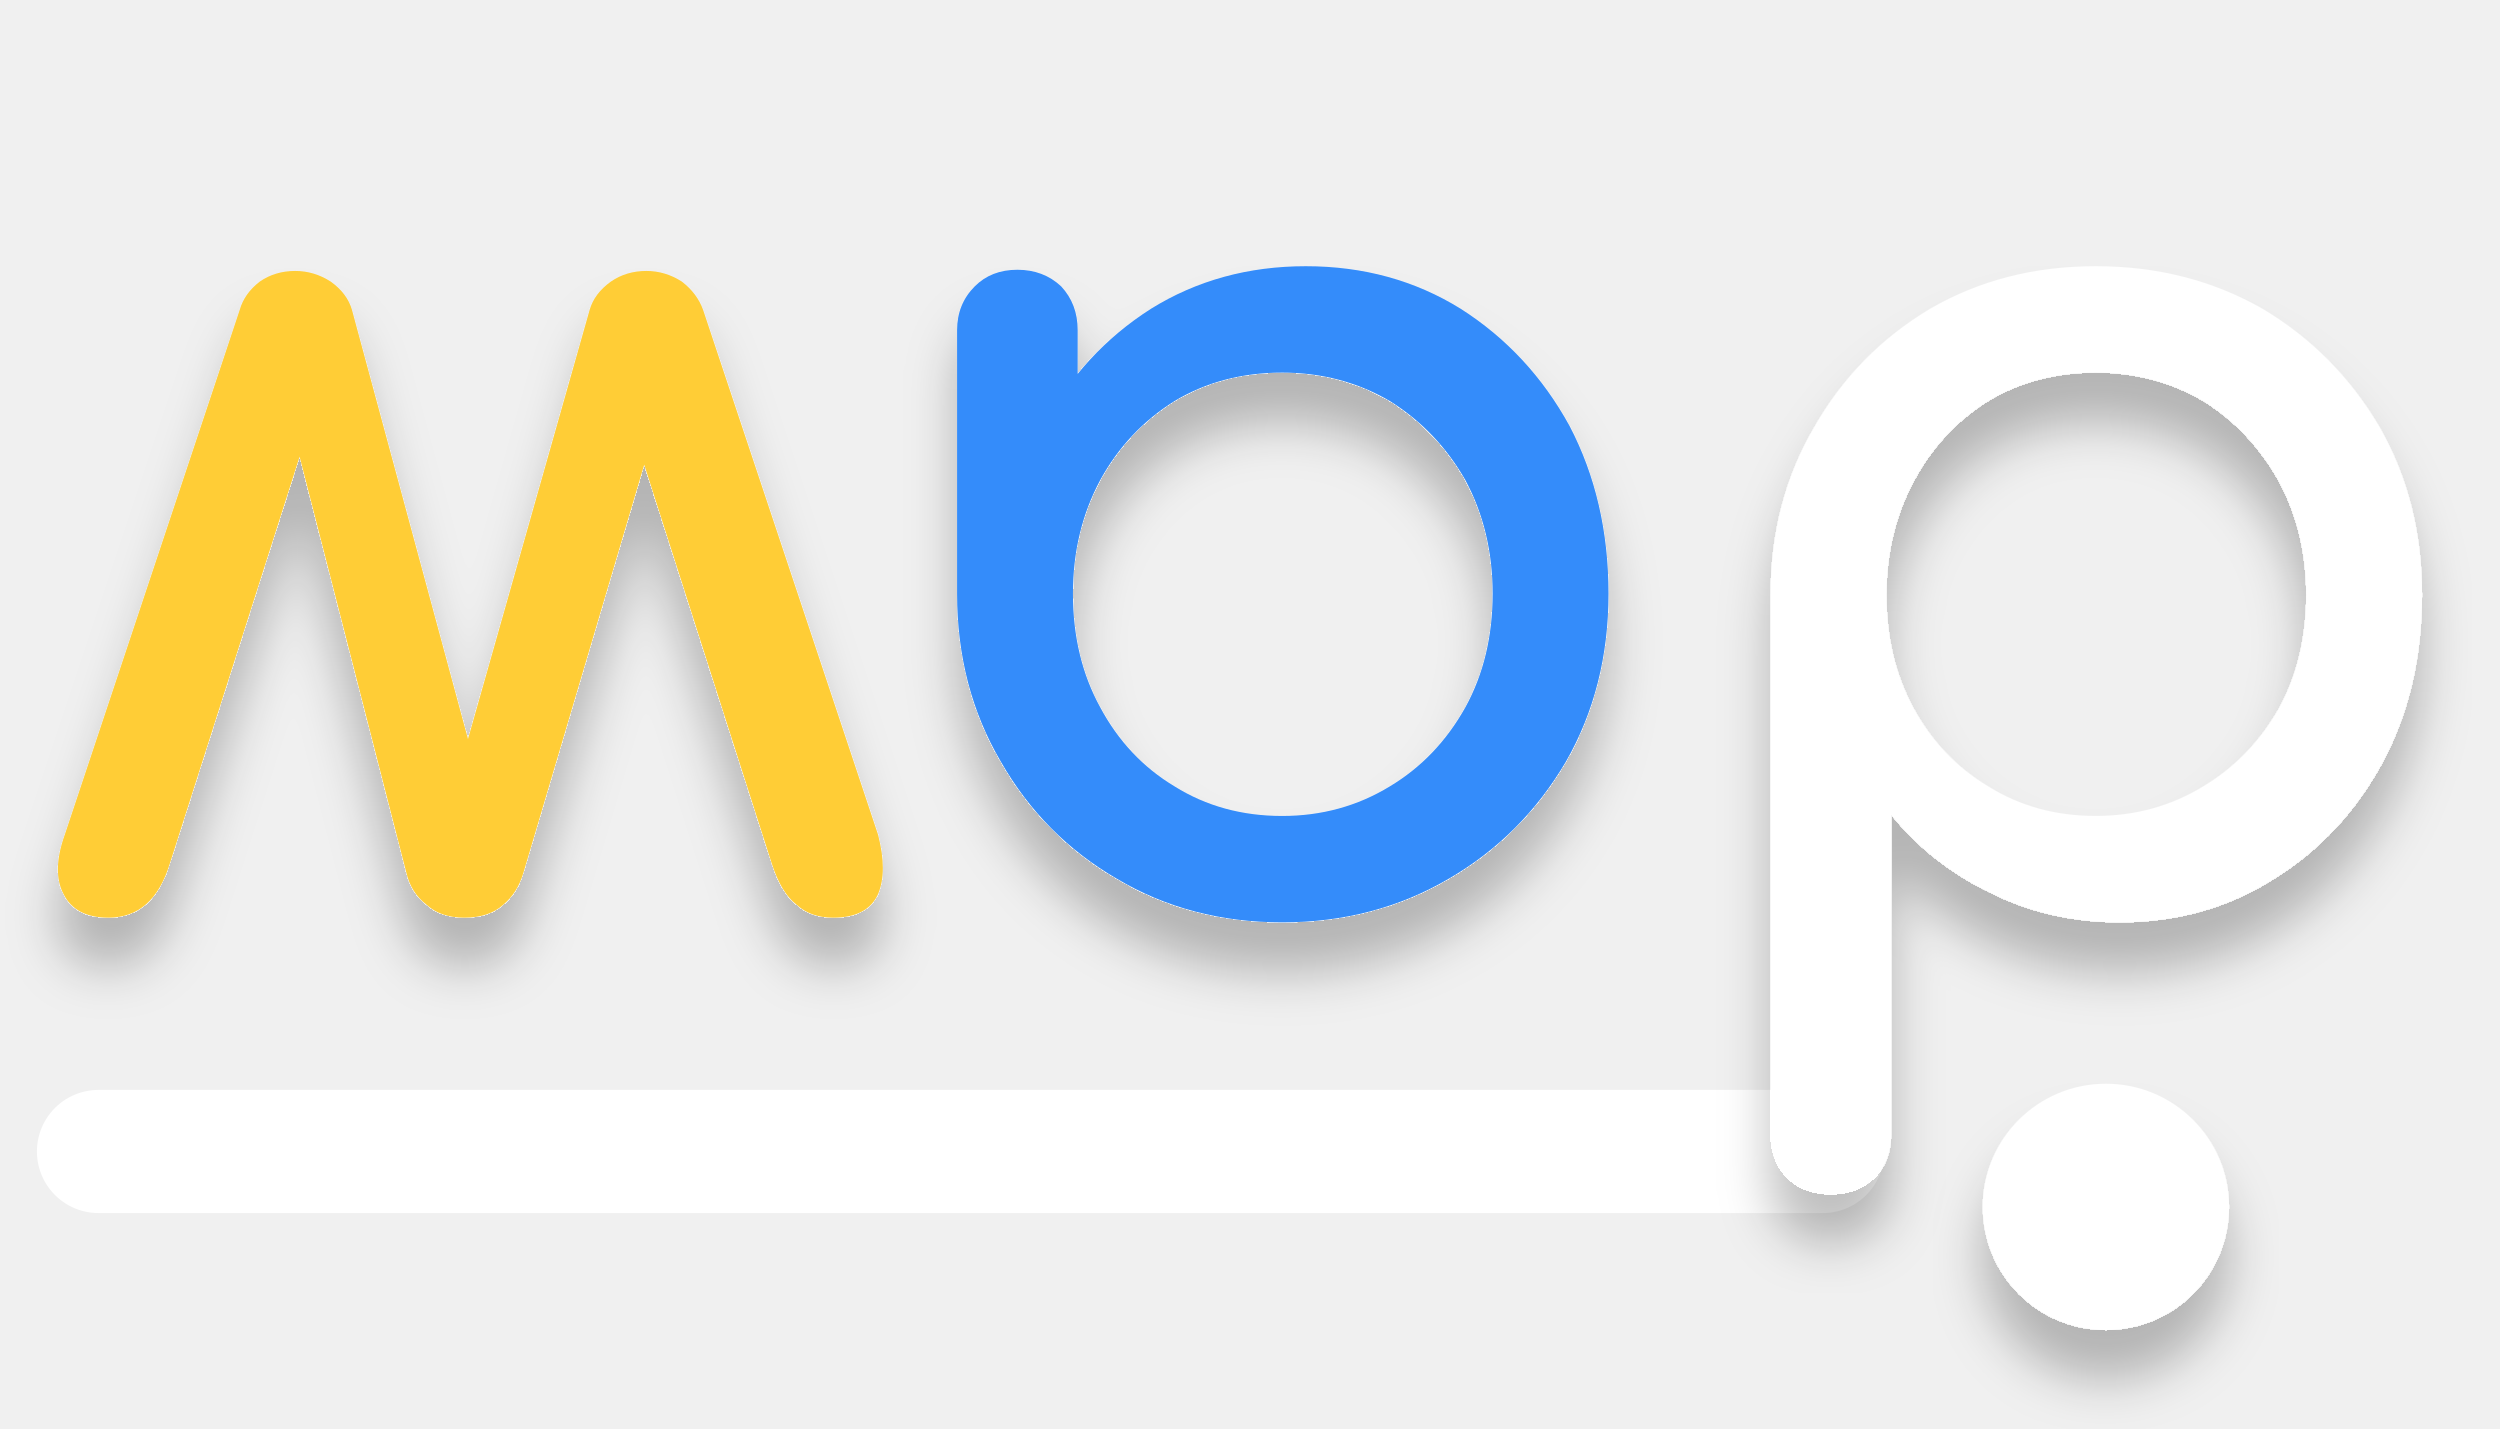
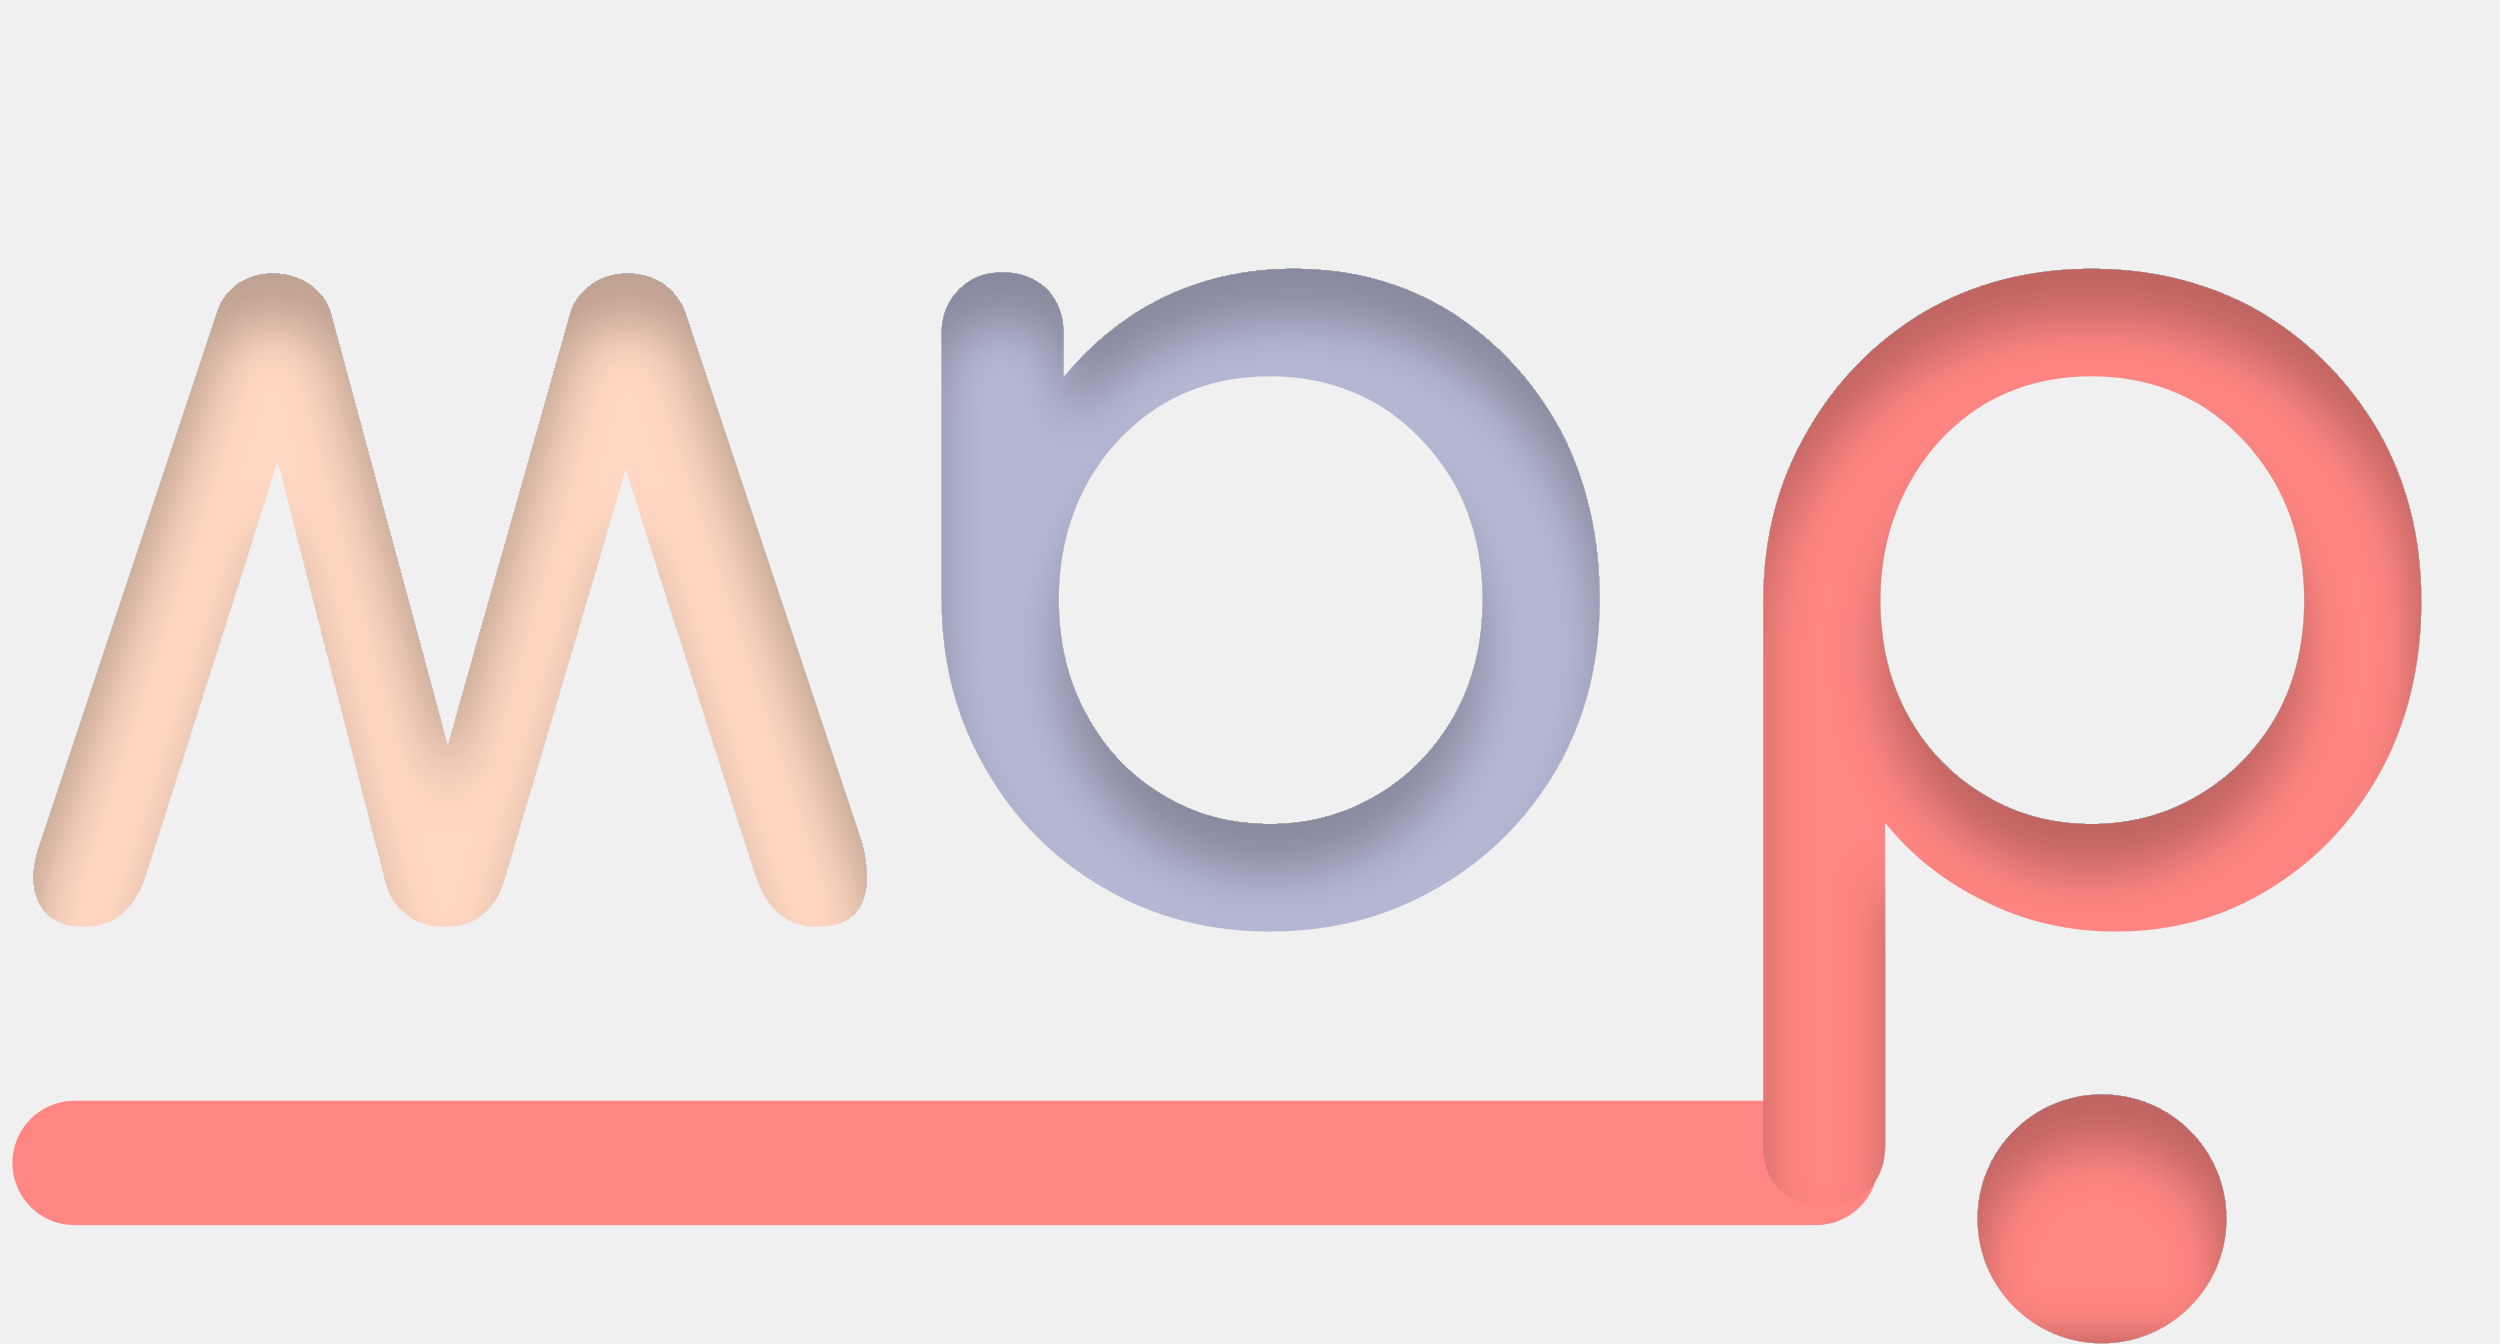
- <svg xmlns="http://www.w3.org/2000/svg" width="203" height="116" viewBox="0 0 203 116" fill="none">
-   <line x1="7.998" y1="93.5" x2="148.002" y2="93.5" stroke="white" stroke-width="10" stroke-linecap="round" />
-   <g filter="url(#filter0_d_8_71)">
-     <circle cx="171" cy="98" r="10" fill="white" />
+ <svg xmlns="http://www.w3.org/2000/svg" width="201" height="108" viewBox="0 0 201 108" fill="none">
+   <line x1="5.999" y1="93.5" x2="146.002" y2="93.5" stroke="#FF8682" stroke-width="10" stroke-linecap="round" />
+   <g filter="url(#filter0_i_198_547)">
+     <circle cx="169" cy="98" r="10" fill="#FF8682" />
  </g>
-   <g filter="url(#filter1_d_8_71)">
-     <path d="M170.174 21.616C175.166 21.616 179.678 22.768 183.71 25.072C187.678 27.44 190.846 30.64 193.214 34.672C195.518 38.704 196.67 43.248 196.67 48.304C196.67 53.36 195.614 57.872 193.502 61.84C191.326 65.872 188.382 69.04 184.67 71.344C180.958 73.712 176.766 74.896 172.094 74.896C168.318 74.896 164.83 74.096 161.63 72.496C158.43 70.96 155.742 68.848 153.566 66.16V92.08C153.566 93.552 153.118 94.736 152.222 95.632C151.262 96.528 150.078 96.976 148.67 96.976C147.198 96.976 146.014 96.528 145.118 95.632C144.222 94.736 143.774 93.552 143.774 92.08V48.304C143.774 43.248 144.958 38.704 147.326 34.672C149.63 30.64 152.766 27.44 156.734 25.072C160.702 22.768 165.182 21.616 170.174 21.616ZM170.174 30.256C166.91 30.256 163.998 31.024 161.438 32.56C158.878 34.16 156.862 36.336 155.39 39.088C153.918 41.84 153.182 44.912 153.182 48.304C153.182 51.76 153.918 54.832 155.39 57.52C156.862 60.208 158.878 62.32 161.438 63.856C163.998 65.456 166.91 66.256 170.174 66.256C173.374 66.256 176.286 65.456 178.91 63.856C181.47 62.32 183.518 60.208 185.054 57.52C186.526 54.832 187.262 51.76 187.262 48.304C187.262 44.912 186.526 41.84 185.054 39.088C183.518 36.336 181.47 34.16 178.91 32.56C176.286 31.024 173.374 30.256 170.174 30.256Z" fill="white" />
-     <path d="M106.034 21.616C110.706 21.616 114.898 22.768 118.61 25.072C122.322 27.44 125.266 30.608 127.442 34.576C129.554 38.608 130.61 43.152 130.61 48.208C130.61 53.264 129.458 57.808 127.154 61.84C124.786 65.872 121.618 69.04 117.65 71.344C113.618 73.712 109.106 74.896 104.114 74.896C99.123 74.896 94.642 73.712 90.674 71.344C86.707 69.04 83.57 65.872 81.266 61.84C78.898 57.808 77.715 53.264 77.715 48.208H81.459C81.459 43.152 82.546 38.608 84.722 34.576C86.835 30.608 89.746 27.44 93.459 25.072C97.171 22.768 101.362 21.616 106.034 21.616ZM104.114 30.256C100.85 30.256 97.939 31.024 95.379 32.56C92.819 34.16 90.802 36.304 89.331 38.992C87.859 41.744 87.123 44.816 87.123 48.208C87.123 51.664 87.859 54.736 89.331 57.424C90.802 60.176 92.819 62.32 95.379 63.856C97.939 65.456 100.85 66.256 104.114 66.256C107.314 66.256 110.226 65.456 112.85 63.856C115.41 62.32 117.458 60.176 118.994 57.424C120.466 54.736 121.202 51.664 121.202 48.208C121.202 44.816 120.466 41.744 118.994 38.992C117.458 36.304 115.41 34.16 112.85 32.56C110.226 31.024 107.314 30.256 104.114 30.256ZM82.611 21.904C84.019 21.904 85.203 22.352 86.162 23.248C87.058 24.208 87.507 25.392 87.507 26.8V41.488L85.683 51.664L77.715 48.208V26.8C77.715 25.392 78.195 24.208 79.154 23.248C80.05 22.352 81.203 21.904 82.611 21.904Z" fill="#348CFA" />
-     <path d="M52.485 22C53.509 22 54.469 22.288 55.365 22.864C56.197 23.504 56.773 24.272 57.093 25.168L71.301 67.792C71.813 69.776 71.813 71.376 71.301 72.592C70.725 73.872 69.509 74.512 67.653 74.512C66.437 74.512 65.445 74.16 64.677 73.456C63.845 72.816 63.173 71.696 62.661 70.096L50.565 32.272H53.925L42.501 70.864C42.181 71.952 41.637 72.816 40.869 73.456C40.101 74.16 39.045 74.512 37.701 74.512C36.421 74.512 35.397 74.16 34.629 73.456C33.797 72.816 33.253 71.952 32.997 70.864L23.685 34.576H25.125L13.797 70.096C12.901 73.04 11.237 74.512 8.805 74.512C7.013 74.512 5.797 73.872 5.157 72.592C4.517 71.376 4.549 69.776 5.253 67.792L19.461 25.168C19.717 24.272 20.261 23.504 21.093 22.864C21.925 22.288 22.885 22 23.973 22C24.997 22 25.957 22.288 26.853 22.864C27.749 23.504 28.325 24.272 28.581 25.168L38.469 61.744H37.509L47.877 25.168C48.133 24.272 48.709 23.504 49.605 22.864C50.437 22.288 51.397 22 52.485 22Z" fill="#FFCD36" />
+   <g filter="url(#filter1_i_198_547)">
+     <path d="M168.174 21.616C173.166 21.616 177.678 22.768 181.71 25.072C185.678 27.44 188.846 30.64 191.214 34.672C193.518 38.704 194.67 43.248 194.67 48.304C194.67 53.36 193.614 57.872 191.502 61.84C189.326 65.872 186.382 69.04 182.67 71.344C178.958 73.712 174.766 74.896 170.094 74.896C166.318 74.896 162.83 74.096 159.63 72.496C156.43 70.96 153.742 68.848 151.566 66.16V92.08C151.566 93.552 151.118 94.736 150.222 95.632C149.262 96.528 148.078 96.976 146.67 96.976C145.198 96.976 144.014 96.528 143.118 95.632C142.222 94.736 141.774 93.552 141.774 92.08V48.304C141.774 43.248 142.958 38.704 145.326 34.672C147.63 30.64 150.766 27.44 154.734 25.072C158.702 22.768 163.182 21.616 168.174 21.616ZM168.174 30.256C164.91 30.256 161.998 31.024 159.438 32.56C156.878 34.16 154.862 36.336 153.39 39.088C151.918 41.84 151.182 44.912 151.182 48.304C151.182 51.76 151.918 54.832 153.39 57.52C154.862 60.208 156.878 62.32 159.438 63.856C161.998 65.456 164.91 66.256 168.174 66.256C171.374 66.256 174.286 65.456 176.91 63.856C179.47 62.32 181.518 60.208 183.054 57.52C184.526 54.832 185.262 51.76 185.262 48.304C185.262 44.912 184.526 41.84 183.054 39.088C181.518 36.336 179.47 34.16 176.91 32.56C174.286 31.024 171.374 30.256 168.174 30.256Z" fill="#FF8682" />
+     <path d="M104.034 21.616C108.706 21.616 112.898 22.768 116.61 25.072C120.322 27.44 123.266 30.608 125.442 34.576C127.554 38.608 128.61 43.152 128.61 48.208C128.61 53.264 127.458 57.808 125.154 61.84C122.786 65.872 119.618 69.04 115.65 71.344C111.618 73.712 107.106 74.896 102.114 74.896C97.123 74.896 92.642 73.712 88.674 71.344C84.707 69.04 81.57 65.872 79.266 61.84C76.898 57.808 75.715 53.264 75.715 48.208H79.459C79.459 43.152 80.546 38.608 82.722 34.576C84.835 30.608 87.746 27.44 91.459 25.072C95.171 22.768 99.362 21.616 104.034 21.616ZM102.114 30.256C98.85 30.256 95.939 31.024 93.379 32.56C90.819 34.16 88.802 36.304 87.331 38.992C85.859 41.744 85.123 44.816 85.123 48.208C85.123 51.664 85.859 54.736 87.331 57.424C88.802 60.176 90.819 62.32 93.379 63.856C95.939 65.456 98.85 66.256 102.114 66.256C105.314 66.256 108.226 65.456 110.85 63.856C113.41 62.32 115.458 60.176 116.994 57.424C118.466 54.736 119.202 51.664 119.202 48.208C119.202 44.816 118.466 41.744 116.994 38.992C115.458 36.304 113.41 34.16 110.85 32.56C108.226 31.024 105.314 30.256 102.114 30.256ZM80.611 21.904C82.019 21.904 83.203 22.352 84.162 23.248C85.058 24.208 85.507 25.392 85.507 26.8V41.488L83.683 51.664L75.715 48.208V26.8C75.715 25.392 76.195 24.208 77.154 23.248C78.05 22.352 79.203 21.904 80.611 21.904Z" fill="#B5B8D3" />
+     <path d="M50.485 22C51.509 22 52.469 22.288 53.365 22.864C54.197 23.504 54.773 24.272 55.093 25.168L69.301 67.792C69.813 69.776 69.813 71.376 69.301 72.592C68.725 73.872 67.509 74.512 65.653 74.512C64.437 74.512 63.445 74.16 62.677 73.456C61.845 72.816 61.173 71.696 60.661 70.096L48.565 32.272H51.925L40.501 70.864C40.181 71.952 39.637 72.816 38.869 73.456C38.101 74.16 37.045 74.512 35.701 74.512C34.421 74.512 33.397 74.16 32.629 73.456C31.797 72.816 31.253 71.952 30.997 70.864L21.685 34.576H23.125L11.797 70.096C10.901 73.04 9.237 74.512 6.805 74.512C5.013 74.512 3.797 73.872 3.157 72.592C2.517 71.376 2.549 69.776 3.253 67.792L17.461 25.168C17.717 24.272 18.261 23.504 19.093 22.864C19.925 22.288 20.885 22 21.973 22C22.997 22 23.957 22.288 24.853 22.864C25.749 23.504 26.325 24.272 26.581 25.168L36.469 61.744H35.509L45.877 25.168C46.133 24.272 46.709 23.504 47.605 22.864C48.437 22.288 49.397 22 50.485 22Z" fill="#FFD7C2" />
  </g>
  <defs>
-     <filter id="filter0_d_8_71" x="157" y="88" width="28" height="28" filterUnits="userSpaceOnUse" color-interpolation-filters="sRGB">
+     <filter id="filter0_i_198_547" x="159" y="88" width="20" height="24" filterUnits="userSpaceOnUse" color-interpolation-filters="sRGB">
      <feFlood flood-opacity="0" result="BackgroundImageFix" />
+       <feBlend mode="normal" in="SourceGraphic" in2="BackgroundImageFix" result="shape" />
      <feColorMatrix in="SourceAlpha" type="matrix" values="0 0 0 0 0 0 0 0 0 0 0 0 0 0 0 0 0 0 127 0" result="hardAlpha" />
      <feOffset dy="4" />
      <feGaussianBlur stdDeviation="2" />
-       <feComposite in2="hardAlpha" operator="out" />
+       <feComposite in2="hardAlpha" operator="arithmetic" k2="-1" k3="1" />
      <feColorMatrix type="matrix" values="0 0 0 0 0 0 0 0 0 0 0 0 0 0 0 0 0 0 0.25 0" />
-       <feBlend mode="normal" in2="BackgroundImageFix" result="effect1_dropShadow_8_71" />
-       <feBlend mode="normal" in="SourceGraphic" in2="effect1_dropShadow_8_71" result="shape" />
+       <feBlend mode="normal" in2="shape" result="effect1_innerShadow_198_547" />
    </filter>
-     <filter id="filter1_d_8_71" x="0.197" y="21.616" width="200.473" height="83.36" filterUnits="userSpaceOnUse" color-interpolation-filters="sRGB">
+     <filter id="filter1_i_198_547" x="2.197" y="21.616" width="192.473" height="79.36" filterUnits="userSpaceOnUse" color-interpolation-filters="sRGB">
      <feFlood flood-opacity="0" result="BackgroundImageFix" />
+       <feBlend mode="normal" in="SourceGraphic" in2="BackgroundImageFix" result="shape" />
      <feColorMatrix in="SourceAlpha" type="matrix" values="0 0 0 0 0 0 0 0 0 0 0 0 0 0 0 0 0 0 127 0" result="hardAlpha" />
      <feOffset dy="4" />
      <feGaussianBlur stdDeviation="2" />
-       <feComposite in2="hardAlpha" operator="out" />
+       <feComposite in2="hardAlpha" operator="arithmetic" k2="-1" k3="1" />
      <feColorMatrix type="matrix" values="0 0 0 0 0 0 0 0 0 0 0 0 0 0 0 0 0 0 0.25 0" />
-       <feBlend mode="normal" in2="BackgroundImageFix" result="effect1_dropShadow_8_71" />
-       <feBlend mode="normal" in="SourceGraphic" in2="effect1_dropShadow_8_71" result="shape" />
+       <feBlend mode="normal" in2="shape" result="effect1_innerShadow_198_547" />
    </filter>
  </defs>
</svg>
